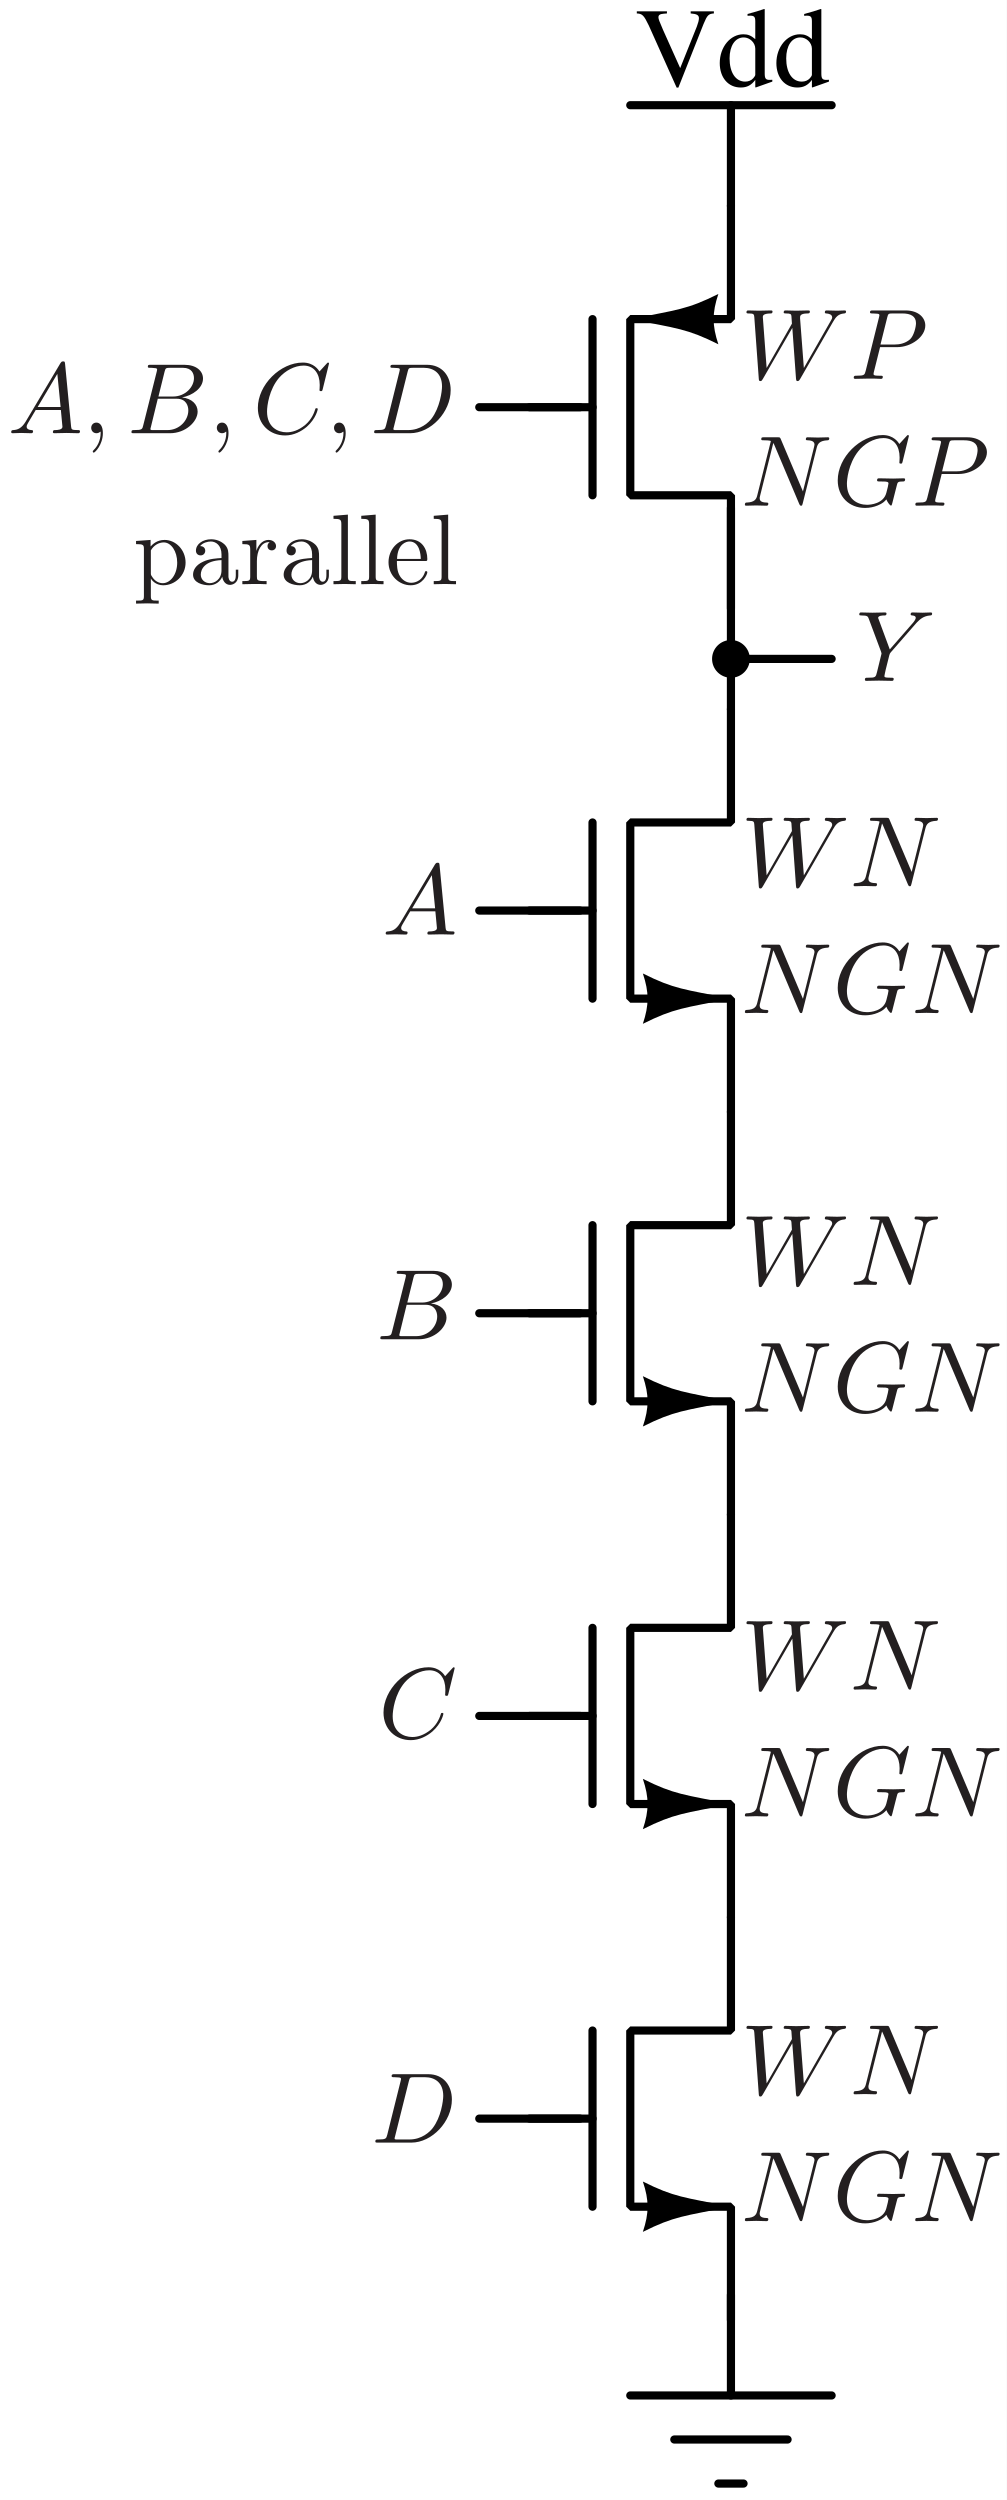
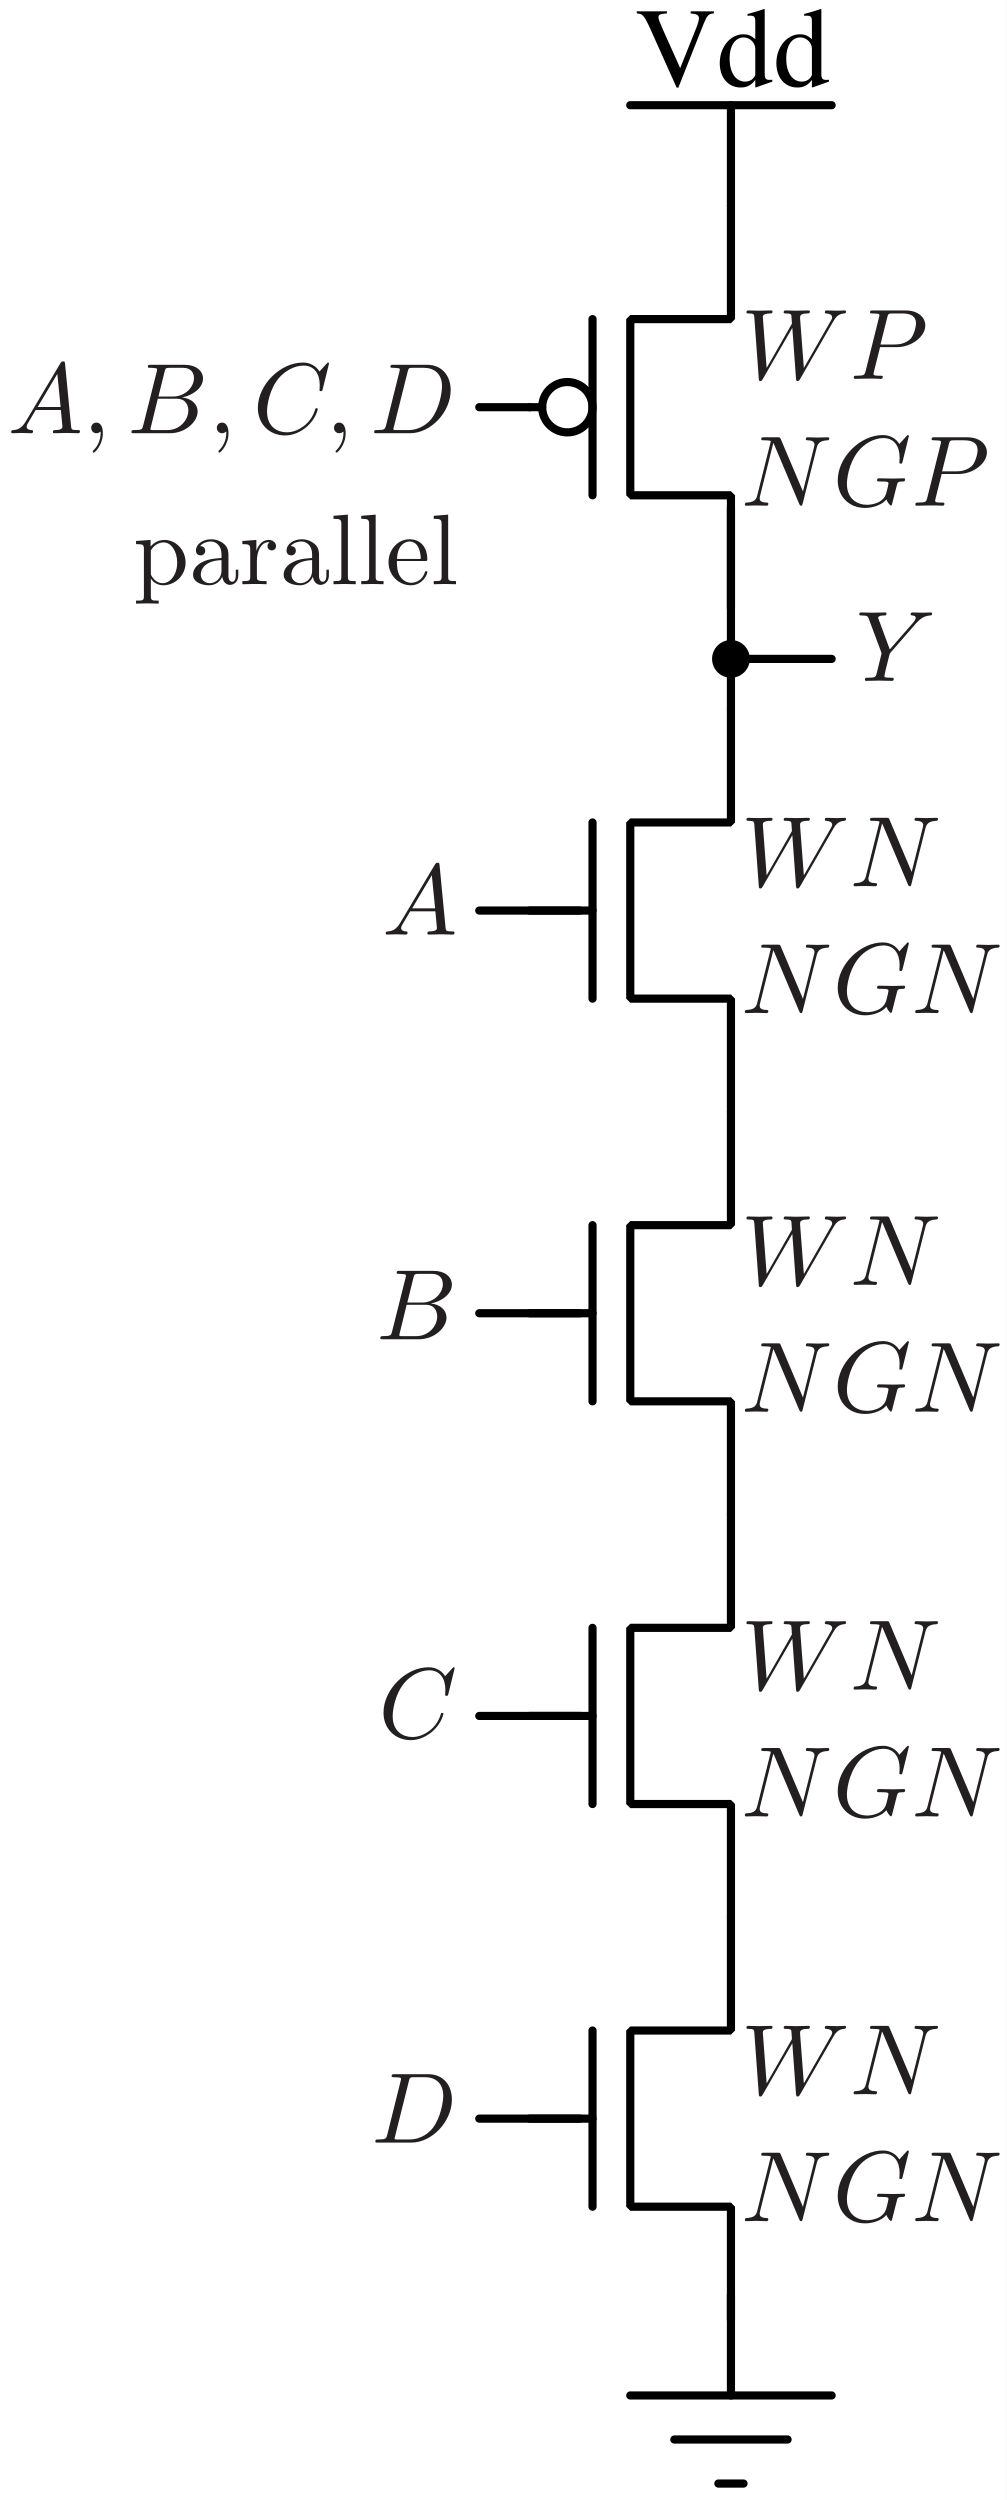
<svg xmlns="http://www.w3.org/2000/svg" xmlns:xlink="http://www.w3.org/1999/xlink" width="120pt" height="298pt" viewBox="0 0 120 298" version="1.1">
  <rect width="100%" height="100%" fill="white" />
  <defs>
    <g>
      <symbol overflow="visible" id="glyph0-0">
        <path style="stroke:none;" d="" />
      </symbol>
      <symbol overflow="visible" id="glyph0-1">
        <path style="stroke:none;" d="M 9.406 -8.938 L 6.641 -8.938 L 6.641 -8.688 C 7.391 -8.625 7.625 -8.484 7.625 -8.109 C 7.625 -7.891 7.531 -7.531 7.375 -7.125 L 5.391 -2.172 L 3.344 -6.734 C 2.906 -7.734 2.797 -8.031 2.797 -8.234 C 2.797 -8.5 2.984 -8.625 3.422 -8.656 C 3.484 -8.656 3.625 -8.672 3.812 -8.688 L 3.812 -8.938 L 0.219 -8.938 L 0.219 -8.688 C 0.875 -8.656 1.062 -8.469 1.641 -7.266 L 4.969 0.156 L 5.172 0.156 L 8.172 -7.422 C 8.609 -8.484 8.766 -8.641 9.406 -8.688 Z M 9.406 -8.938 " />
      </symbol>
      <symbol overflow="visible" id="glyph0-2">
        <path style="stroke:none;" d="M 6.625 -0.781 C 6.453 -0.766 6.375 -0.766 6.312 -0.766 C 5.844 -0.766 5.719 -0.922 5.719 -1.531 L 5.719 -9.188 L 5.656 -9.219 C 5.016 -9 4.562 -8.859 3.672 -8.625 L 3.672 -8.406 C 3.781 -8.422 3.844 -8.422 3.969 -8.422 C 4.469 -8.422 4.594 -8.281 4.594 -7.734 L 4.594 -5.625 C 4.078 -6.062 3.719 -6.203 3.172 -6.203 C 1.625 -6.203 0.359 -4.688 0.359 -2.766 C 0.359 -1.047 1.359 0.141 2.859 0.141 C 3.625 0.141 4.125 -0.141 4.594 -0.766 L 4.594 0.094 L 4.641 0.141 L 6.625 -0.562 Z M 4.594 -1.375 C 4.594 -1.281 4.5 -1.125 4.359 -0.969 C 4.125 -0.703 3.781 -0.562 3.391 -0.562 C 2.25 -0.562 1.531 -1.641 1.531 -3.328 C 1.531 -4.828 2.188 -5.828 3.219 -5.828 C 3.938 -5.828 4.594 -5.203 4.594 -4.484 Z M 4.594 -1.375 " />
      </symbol>
      <symbol overflow="visible" id="glyph1-0">
        <path style="stroke:none;" d="" />
      </symbol>
      <symbol overflow="visible" id="glyph1-1">
        <path style="stroke:none;" d="M 10.969 -6.781 C 11.266 -7.297 11.547 -7.734 12.297 -7.797 C 12.406 -7.812 12.531 -7.812 12.531 -8.031 C 12.531 -8.078 12.484 -8.156 12.391 -8.156 C 12.094 -8.156 11.766 -8.125 11.469 -8.125 C 11.062 -8.125 10.609 -8.156 10.219 -8.156 C 10.141 -8.156 10 -8.156 10 -7.938 C 10 -7.812 10.094 -7.797 10.172 -7.797 C 10.453 -7.781 10.875 -7.688 10.875 -7.328 C 10.875 -7.203 10.812 -7.094 10.719 -6.938 L 7.5 -1.297 L 7.047 -7.234 C 7.047 -7.469 7.016 -7.781 7.891 -7.797 C 8.094 -7.797 8.219 -7.797 8.219 -8.031 C 8.219 -8.156 8.078 -8.156 8.031 -8.156 C 7.547 -8.156 7.047 -8.125 6.578 -8.125 C 6.297 -8.125 5.594 -8.156 5.312 -8.156 C 5.25 -8.156 5.094 -8.156 5.094 -7.922 C 5.094 -7.797 5.219 -7.797 5.375 -7.797 C 5.906 -7.797 5.984 -7.719 6.016 -7.5 L 6.078 -6.578 L 3.062 -1.297 L 2.609 -7.359 C 2.609 -7.5 2.609 -7.781 3.516 -7.797 C 3.641 -7.797 3.766 -7.797 3.766 -8.031 C 3.766 -8.156 3.625 -8.156 3.594 -8.156 C 3.125 -8.156 2.625 -8.125 2.125 -8.125 C 1.703 -8.125 1.281 -8.156 0.875 -8.156 C 0.812 -8.156 0.656 -8.156 0.656 -7.938 C 0.656 -7.797 0.766 -7.797 0.953 -7.797 C 1.547 -7.797 1.562 -7.688 1.594 -7.344 L 2.125 -0.047 C 2.141 0.172 2.156 0.266 2.312 0.266 C 2.469 0.266 2.5 0.188 2.609 0.016 L 6.125 -6.078 L 6.562 -0.047 C 6.594 0.203 6.609 0.266 6.75 0.266 C 6.906 0.266 6.984 0.141 7.047 0.031 Z M 10.969 -6.781 " />
      </symbol>
      <symbol overflow="visible" id="glyph1-2">
        <path style="stroke:none;" d="M 9.031 -6.906 C 9.156 -7.391 9.375 -7.75 10.328 -7.797 C 10.391 -7.797 10.531 -7.812 10.531 -8.031 C 10.531 -8.047 10.531 -8.156 10.375 -8.156 C 9.984 -8.156 9.562 -8.125 9.172 -8.125 C 8.766 -8.125 8.344 -8.156 7.953 -8.156 C 7.875 -8.156 7.734 -8.156 7.734 -7.922 C 7.734 -7.797 7.859 -7.797 7.953 -7.797 C 8.625 -7.781 8.766 -7.531 8.766 -7.266 C 8.766 -7.234 8.734 -7.047 8.719 -7.016 L 7.391 -1.703 L 4.75 -7.938 C 4.656 -8.156 4.641 -8.156 4.359 -8.156 L 2.766 -8.156 C 2.516 -8.156 2.422 -8.156 2.422 -7.922 C 2.422 -7.797 2.516 -7.797 2.75 -7.797 C 2.812 -7.797 3.562 -7.797 3.562 -7.688 L 1.953 -1.266 C 1.844 -0.781 1.641 -0.406 0.672 -0.375 C 0.594 -0.375 0.469 -0.359 0.469 -0.125 C 0.469 -0.047 0.531 0 0.625 0 C 1 0 1.422 -0.031 1.812 -0.031 C 2.219 -0.031 2.656 0 3.047 0 C 3.109 0 3.266 0 3.266 -0.234 C 3.266 -0.359 3.156 -0.375 3.031 -0.375 C 2.328 -0.391 2.234 -0.656 2.234 -0.891 C 2.234 -0.984 2.25 -1.047 2.281 -1.172 L 3.859 -7.484 C 3.906 -7.406 3.906 -7.391 3.969 -7.266 L 6.938 -0.234 C 7.031 -0.031 7.062 0 7.172 0 C 7.297 0 7.297 -0.031 7.359 -0.25 Z M 9.031 -6.906 " />
      </symbol>
      <symbol overflow="visible" id="glyph1-3">
        <path style="stroke:none;" d="M 9.078 -8.312 C 9.078 -8.344 9.062 -8.422 8.953 -8.422 C 8.922 -8.422 8.906 -8.422 8.781 -8.281 L 7.938 -7.359 C 7.828 -7.531 7.281 -8.422 5.953 -8.422 C 3.281 -8.422 0.594 -5.781 0.594 -3.016 C 0.594 -1.109 1.922 0.266 3.859 0.266 C 4.391 0.266 4.922 0.156 5.359 -0.031 C 5.953 -0.266 6.188 -0.516 6.391 -0.75 C 6.5 -0.453 6.812 -0.016 6.938 -0.016 C 7 -0.016 7.016 -0.047 7.016 -0.062 C 7.047 -0.078 7.156 -0.531 7.219 -0.781 L 7.453 -1.703 C 7.5 -1.906 7.547 -2.109 7.609 -2.312 C 7.734 -2.859 7.75 -2.875 8.422 -2.891 C 8.484 -2.891 8.625 -2.906 8.625 -3.125 C 8.625 -3.219 8.562 -3.266 8.469 -3.266 C 8.188 -3.266 7.484 -3.234 7.203 -3.234 C 6.844 -3.234 5.906 -3.266 5.531 -3.266 C 5.422 -3.266 5.281 -3.266 5.281 -3.031 C 5.281 -2.891 5.375 -2.891 5.641 -2.891 C 5.656 -2.891 6 -2.891 6.281 -2.875 C 6.594 -2.828 6.641 -2.797 6.641 -2.641 C 6.641 -2.531 6.516 -2 6.391 -1.547 C 6.062 -0.234 4.5 -0.109 4.094 -0.109 C 2.938 -0.109 1.688 -0.781 1.688 -2.625 C 1.688 -2.984 1.812 -4.953 3.062 -6.516 C 3.703 -7.328 4.859 -8.062 6.047 -8.062 C 7.266 -8.062 7.969 -7.141 7.969 -5.75 C 7.969 -5.266 7.938 -5.266 7.938 -5.141 C 7.938 -5.016 8.062 -5.016 8.109 -5.016 C 8.266 -5.016 8.266 -5.047 8.328 -5.266 Z M 9.078 -8.312 " />
      </symbol>
      <symbol overflow="visible" id="glyph1-4">
        <path style="stroke:none;" d="M 3.625 -3.781 L 5.656 -3.781 C 7.344 -3.781 9.016 -5.016 9.016 -6.359 C 9.016 -7.281 8.219 -8.156 6.656 -8.156 L 2.781 -8.156 C 2.562 -8.156 2.422 -8.156 2.422 -7.938 C 2.422 -7.797 2.531 -7.797 2.766 -7.797 C 2.922 -7.797 3.141 -7.781 3.281 -7.766 C 3.484 -7.75 3.547 -7.703 3.547 -7.578 C 3.547 -7.531 3.531 -7.5 3.5 -7.344 L 1.906 -0.938 C 1.781 -0.469 1.75 -0.375 0.812 -0.375 C 0.609 -0.375 0.484 -0.375 0.484 -0.141 C 0.484 0 0.625 0 0.656 0 C 0.984 0 1.844 -0.031 2.172 -0.031 C 2.422 -0.031 2.688 -0.031 2.938 -0.031 C 3.203 -0.031 3.469 0 3.719 0 C 3.797 0 3.953 0 3.953 -0.234 C 3.953 -0.375 3.844 -0.375 3.625 -0.375 C 3.172 -0.375 2.844 -0.375 2.844 -0.578 C 2.844 -0.656 2.875 -0.719 2.875 -0.781 Z M 4.484 -7.344 C 4.594 -7.75 4.609 -7.797 5.125 -7.797 L 6.281 -7.797 C 7.266 -7.797 7.906 -7.469 7.906 -6.641 C 7.906 -6.188 7.656 -5.156 7.203 -4.719 C 6.594 -4.188 5.875 -4.094 5.359 -4.094 L 3.672 -4.094 Z M 4.484 -7.344 " />
      </symbol>
      <symbol overflow="visible" id="glyph1-5">
        <path style="stroke:none;" d="M 9.078 -8.312 C 9.078 -8.344 9.062 -8.422 8.953 -8.422 C 8.922 -8.422 8.906 -8.422 8.781 -8.281 L 7.938 -7.359 C 7.828 -7.531 7.281 -8.422 5.953 -8.422 C 3.281 -8.422 0.594 -5.781 0.594 -3.016 C 0.594 -1.047 2.016 0.266 3.844 0.266 C 4.875 0.266 5.781 -0.219 6.422 -0.766 C 7.531 -1.75 7.734 -2.828 7.734 -2.875 C 7.734 -2.984 7.609 -2.984 7.594 -2.984 C 7.516 -2.984 7.453 -2.969 7.438 -2.875 C 7.328 -2.516 7.047 -1.672 6.234 -0.984 C 5.406 -0.312 4.656 -0.109 4.031 -0.109 C 2.953 -0.109 1.688 -0.734 1.688 -2.594 C 1.688 -3.281 1.938 -5.219 3.125 -6.609 C 3.859 -7.453 4.984 -8.062 6.047 -8.062 C 7.266 -8.062 7.969 -7.141 7.969 -5.75 C 7.969 -5.266 7.938 -5.266 7.938 -5.141 C 7.938 -5.016 8.062 -5.016 8.109 -5.016 C 8.266 -5.016 8.266 -5.047 8.328 -5.266 Z M 9.078 -8.312 " />
      </symbol>
      <symbol overflow="visible" id="glyph1-6">
        <path style="stroke:none;" d="M 7.141 -6.797 L 7.297 -6.969 C 7.656 -7.328 8.062 -7.734 8.875 -7.797 C 9 -7.812 9.109 -7.812 9.109 -8.016 C 9.109 -8.109 9.047 -8.156 8.953 -8.156 C 8.641 -8.156 8.297 -8.125 7.969 -8.125 C 7.578 -8.125 7.156 -8.156 6.781 -8.156 C 6.703 -8.156 6.547 -8.156 6.547 -7.938 C 6.547 -7.812 6.672 -7.797 6.734 -7.797 C 6.812 -7.797 7.156 -7.766 7.156 -7.516 C 7.156 -7.312 6.891 -7 6.844 -6.938 L 4.062 -3.75 L 2.75 -7.297 C 2.672 -7.469 2.672 -7.5 2.672 -7.5 C 2.672 -7.797 3.266 -7.797 3.375 -7.797 C 3.547 -7.797 3.672 -7.797 3.672 -8.031 C 3.672 -8.156 3.531 -8.156 3.484 -8.156 C 3.156 -8.156 2.312 -8.125 1.984 -8.125 C 1.688 -8.125 0.938 -8.156 0.641 -8.156 C 0.578 -8.156 0.422 -8.156 0.422 -7.922 C 0.422 -7.797 0.531 -7.797 0.688 -7.797 C 1.406 -7.797 1.453 -7.688 1.562 -7.391 L 3.031 -3.453 C 3.047 -3.422 3.078 -3.281 3.078 -3.25 C 3.078 -3.219 2.609 -1.297 2.547 -1.078 C 2.391 -0.422 2.375 -0.375 1.422 -0.375 C 1.188 -0.375 1.094 -0.375 1.094 -0.125 C 1.094 0 1.25 0 1.266 0 C 1.609 0 2.438 -0.031 2.766 -0.031 C 3.109 -0.031 3.969 0 4.297 0 C 4.391 0 4.531 0 4.531 -0.234 C 4.531 -0.375 4.422 -0.375 4.203 -0.375 C 4.172 -0.375 3.938 -0.375 3.734 -0.391 C 3.484 -0.422 3.422 -0.438 3.422 -0.578 C 3.422 -0.672 3.531 -1.094 3.578 -1.344 L 4 -3.031 C 4.062 -3.25 4.078 -3.281 4.172 -3.391 Z M 7.141 -6.797 " />
      </symbol>
      <symbol overflow="visible" id="glyph1-7">
        <path style="stroke:none;" d="M 1.906 -0.938 C 1.781 -0.469 1.75 -0.375 0.812 -0.375 C 0.609 -0.375 0.484 -0.375 0.484 -0.141 C 0.484 0 0.578 0 0.812 0 L 4.766 0 C 7.25 0 9.609 -2.516 9.609 -5.141 C 9.609 -6.828 8.594 -8.156 6.797 -8.156 L 2.781 -8.156 C 2.562 -8.156 2.422 -8.156 2.422 -7.938 C 2.422 -7.797 2.531 -7.797 2.766 -7.797 C 2.922 -7.797 3.141 -7.781 3.281 -7.766 C 3.484 -7.75 3.547 -7.703 3.547 -7.578 C 3.547 -7.531 3.531 -7.5 3.5 -7.344 Z M 4.484 -7.344 C 4.594 -7.75 4.609 -7.797 5.125 -7.797 L 6.406 -7.797 C 7.578 -7.797 8.578 -7.156 8.578 -5.578 C 8.578 -5 8.328 -3.031 7.312 -1.719 C 6.969 -1.281 6.031 -0.375 4.547 -0.375 L 3.203 -0.375 C 3.031 -0.375 3.016 -0.375 2.938 -0.375 C 2.828 -0.391 2.781 -0.406 2.781 -0.5 C 2.781 -0.531 2.781 -0.562 2.844 -0.781 Z M 4.484 -7.344 " />
      </symbol>
      <symbol overflow="visible" id="glyph1-8">
        <path style="stroke:none;" d="M 2.141 -1.375 C 1.656 -0.578 1.188 -0.406 0.672 -0.375 C 0.531 -0.359 0.422 -0.359 0.422 -0.125 C 0.422 -0.062 0.484 0 0.578 0 C 0.891 0 1.266 -0.031 1.609 -0.031 C 2 -0.031 2.422 0 2.797 0 C 2.875 0 3.031 0 3.031 -0.234 C 3.031 -0.359 2.922 -0.375 2.828 -0.375 C 2.562 -0.391 2.266 -0.484 2.266 -0.781 C 2.266 -0.938 2.344 -1.062 2.438 -1.234 L 3.344 -2.766 L 6.344 -2.766 C 6.375 -2.516 6.531 -0.891 6.531 -0.766 C 6.531 -0.406 5.922 -0.375 5.672 -0.375 C 5.516 -0.375 5.391 -0.375 5.391 -0.125 C 5.391 0 5.531 0 5.562 0 C 6.047 0 6.562 -0.031 7.047 -0.031 C 7.344 -0.031 8.109 0 8.406 0 C 8.469 0 8.625 0 8.625 -0.234 C 8.625 -0.375 8.5 -0.375 8.344 -0.375 C 7.609 -0.375 7.609 -0.453 7.562 -0.797 L 6.844 -8.266 C 6.812 -8.516 6.812 -8.562 6.609 -8.562 C 6.422 -8.562 6.375 -8.469 6.297 -8.359 Z M 3.578 -3.125 L 5.922 -7.078 L 6.312 -3.125 Z M 3.578 -3.125 " />
      </symbol>
      <symbol overflow="visible" id="glyph1-9">
        <path style="stroke:none;" d="M 2.422 -0.016 C 2.422 -0.797 2.125 -1.266 1.656 -1.266 C 1.266 -1.266 1.031 -0.969 1.031 -0.641 C 1.031 -0.312 1.266 0 1.656 0 C 1.812 0 1.953 -0.047 2.078 -0.156 C 2.109 -0.172 2.125 -0.188 2.141 -0.188 C 2.156 -0.188 2.156 -0.172 2.156 -0.016 C 2.156 0.875 1.75 1.594 1.344 1.984 C 1.219 2.109 1.219 2.141 1.219 2.172 C 1.219 2.266 1.281 2.312 1.344 2.312 C 1.469 2.312 2.422 1.391 2.422 -0.016 Z M 2.422 -0.016 " />
      </symbol>
      <symbol overflow="visible" id="glyph1-10">
        <path style="stroke:none;" d="M 1.906 -0.938 C 1.797 -0.469 1.766 -0.375 0.828 -0.375 C 0.625 -0.375 0.5 -0.375 0.5 -0.125 C 0.5 0 0.609 0 0.828 0 L 5.094 0 C 6.984 0 8.391 -1.406 8.391 -2.578 C 8.391 -3.438 7.703 -4.141 6.531 -4.266 C 7.781 -4.5 9.031 -5.375 9.031 -6.516 C 9.031 -7.406 8.25 -8.156 6.812 -8.156 L 2.797 -8.156 C 2.562 -8.156 2.453 -8.156 2.453 -7.922 C 2.453 -7.797 2.562 -7.797 2.781 -7.797 C 2.812 -7.797 3.031 -7.797 3.234 -7.766 C 3.453 -7.75 3.562 -7.734 3.562 -7.578 C 3.562 -7.531 3.547 -7.5 3.516 -7.344 Z M 3.719 -4.375 L 4.453 -7.344 C 4.562 -7.75 4.594 -7.797 5.109 -7.797 L 6.641 -7.797 C 7.703 -7.797 7.953 -7.094 7.953 -6.562 C 7.953 -5.516 6.922 -4.375 5.469 -4.375 Z M 3.172 -0.375 C 3.016 -0.375 2.984 -0.375 2.922 -0.375 C 2.797 -0.391 2.766 -0.406 2.766 -0.5 C 2.766 -0.531 2.766 -0.562 2.828 -0.781 L 3.641 -4.109 L 5.906 -4.109 C 7.047 -4.109 7.281 -3.234 7.281 -2.719 C 7.281 -1.531 6.219 -0.375 4.812 -0.375 Z M 3.172 -0.375 " />
      </symbol>
      <symbol overflow="visible" id="glyph2-0">
        <path style="stroke:none;" d="" />
      </symbol>
      <symbol overflow="visible" id="glyph2-1">
        <path style="stroke:none;" d="M 2.062 -4.5 L 2.062 -5.281 L 0.328 -5.156 L 0.328 -4.781 C 1.188 -4.781 1.266 -4.703 1.266 -4.188 L 1.266 1.406 C 1.266 1.953 1.141 1.953 0.328 1.953 L 0.328 2.312 C 0.734 2.312 1.359 2.281 1.672 2.281 C 2 2.281 2.609 2.312 3.031 2.312 L 3.031 1.953 C 2.219 1.953 2.094 1.953 2.094 1.406 L 2.094 -0.703 C 2.156 -0.516 2.656 0.125 3.562 0.125 C 4.984 0.125 6.234 -1.047 6.234 -2.578 C 6.234 -4.094 5.062 -5.281 3.734 -5.281 C 2.797 -5.281 2.297 -4.75 2.062 -4.5 Z M 2.094 -1.359 L 2.094 -4.031 C 2.438 -4.641 3.031 -4.984 3.641 -4.984 C 4.5 -4.984 5.234 -3.938 5.234 -2.578 C 5.234 -1.141 4.406 -0.125 3.516 -0.125 C 3.031 -0.125 2.578 -0.375 2.266 -0.859 C 2.094 -1.109 2.094 -1.125 2.094 -1.359 Z M 2.094 -1.359 " />
      </symbol>
      <symbol overflow="visible" id="glyph2-2">
        <path style="stroke:none;" d="M 3.984 -0.906 C 4.031 -0.438 4.344 0.078 4.906 0.078 C 5.156 0.078 5.891 -0.094 5.891 -1.062 L 5.891 -1.734 L 5.594 -1.734 L 5.594 -1.062 C 5.594 -0.375 5.297 -0.297 5.156 -0.297 C 4.766 -0.297 4.719 -0.844 4.719 -0.891 L 4.719 -3.281 C 4.719 -3.797 4.719 -4.25 4.297 -4.703 C 3.828 -5.156 3.234 -5.359 2.656 -5.359 C 1.672 -5.359 0.844 -4.797 0.844 -4 C 0.844 -3.641 1.094 -3.438 1.406 -3.438 C 1.734 -3.438 1.953 -3.688 1.953 -4 C 1.953 -4.141 1.891 -4.531 1.344 -4.547 C 1.656 -4.953 2.25 -5.094 2.625 -5.094 C 3.219 -5.094 3.891 -4.625 3.891 -3.562 L 3.891 -3.125 C 3.281 -3.078 2.453 -3.047 1.703 -2.688 C 0.797 -2.281 0.5 -1.656 0.5 -1.141 C 0.5 -0.172 1.656 0.125 2.422 0.125 C 3.203 0.125 3.75 -0.344 3.984 -0.906 Z M 3.891 -2.875 L 3.891 -1.672 C 3.891 -0.531 3.031 -0.125 2.5 -0.125 C 1.906 -0.125 1.422 -0.547 1.422 -1.141 C 1.422 -1.812 1.922 -2.797 3.891 -2.875 Z M 3.891 -2.875 " />
      </symbol>
      <symbol overflow="visible" id="glyph2-3">
        <path style="stroke:none;" d="M 2 -3.969 L 2 -5.281 L 0.328 -5.156 L 0.328 -4.781 C 1.172 -4.781 1.266 -4.703 1.266 -4.109 L 1.266 -0.906 C 1.266 -0.375 1.141 -0.375 0.328 -0.375 L 0.328 0 C 0.797 -0.016 1.359 -0.031 1.703 -0.031 C 2.172 -0.031 2.734 -0.031 3.219 0 L 3.219 -0.375 L 2.969 -0.375 C 2.078 -0.375 2.062 -0.5 2.062 -0.938 L 2.062 -2.766 C 2.062 -3.953 2.562 -5.016 3.469 -5.016 C 3.547 -5.016 3.578 -5.016 3.594 -5.016 C 3.562 -5 3.328 -4.859 3.328 -4.547 C 3.328 -4.203 3.578 -4.031 3.844 -4.031 C 4.047 -4.031 4.344 -4.172 4.344 -4.547 C 4.344 -4.938 3.984 -5.281 3.469 -5.281 C 2.594 -5.281 2.156 -4.484 2 -3.969 Z M 2 -3.969 " />
      </symbol>
      <symbol overflow="visible" id="glyph2-4">
        <path style="stroke:none;" d="M 2.109 -8.297 L 0.391 -8.156 L 0.391 -7.797 C 1.234 -7.797 1.328 -7.703 1.328 -7.125 L 1.328 -0.906 C 1.328 -0.375 1.188 -0.375 0.391 -0.375 L 0.391 0 C 0.781 -0.016 1.422 -0.031 1.719 -0.031 C 2.016 -0.031 2.609 -0.016 3.047 0 L 3.047 -0.375 C 2.25 -0.375 2.109 -0.375 2.109 -0.906 Z M 2.109 -8.297 " />
      </symbol>
      <symbol overflow="visible" id="glyph2-5">
        <path style="stroke:none;" d="M 1.344 -3.016 C 1.406 -4.797 2.422 -5.094 2.828 -5.094 C 4.047 -5.094 4.172 -3.484 4.172 -3.016 Z M 1.328 -2.766 L 4.656 -2.766 C 4.922 -2.766 4.953 -2.766 4.953 -3.016 C 4.953 -4.203 4.312 -5.359 2.828 -5.359 C 1.438 -5.359 0.328 -4.125 0.328 -2.625 C 0.328 -1.031 1.594 0.125 2.969 0.125 C 4.422 0.125 4.953 -1.188 4.953 -1.422 C 4.953 -1.547 4.859 -1.562 4.812 -1.562 C 4.703 -1.562 4.672 -1.5 4.656 -1.406 C 4.234 -0.172 3.156 -0.172 3.031 -0.172 C 2.438 -0.172 1.953 -0.531 1.688 -0.969 C 1.328 -1.547 1.328 -2.328 1.328 -2.766 Z M 1.328 -2.766 " />
      </symbol>
    </g>
  </defs>
  <g id="surface1">
    <path style="fill:none;stroke-width:9.75;stroke-linecap:round;stroke-linejoin:bevel;stroke:rgb(0%,0%,0%);stroke-opacity:1;stroke-miterlimit:6;" d="M 871.289 1174.609 L 871.289 1039.609 L 751.289 1039.609 L 751.289 829.609 L 871.289 829.609 L 871.289 694.609 " transform="matrix(0.1,0,0,-0.1,0,298)" />
    <path style="fill:none;stroke-width:9.75;stroke-linecap:round;stroke-linejoin:bevel;stroke:rgb(0%,0%,0%);stroke-opacity:1;stroke-miterlimit:6;" d="M 706.289 1039.609 L 706.289 829.609 " transform="matrix(0.1,0,0,-0.1,0,298)" />
    <path style="fill:none;stroke-width:9.75;stroke-linecap:round;stroke-linejoin:bevel;stroke:rgb(0%,0%,0%);stroke-opacity:1;stroke-miterlimit:6;" d="M 631.289 934.609 L 706.289 934.609 " transform="matrix(0.1,0,0,-0.1,0,298)" />
-     <path style=" stroke:none;fill-rule:evenodd;fill:rgb(0%,0%,0%);fill-opacity:1;" d="M 76.629 218.039 C 80.379 216.164 81.504 216.164 87.129 215.039 C 81.504 213.914 80.379 213.914 76.629 212.039 C 77.379 214.289 77.379 215.789 76.629 218.039 " />
+     <path style="fill:none;stroke-width:9.75;stroke-linecap:round;stroke-linejoin:bevel;stroke:rgb(0%,0%,0%);stroke-opacity:1;stroke-miterlimit:6;" d="M 706.289 2599.609 L 706.289 2389.609 " transform="matrix(0.1,0,0,-0.1,0,298)" />
+     <path style="fill:none;stroke-width:9.75;stroke-linecap:round;stroke-linejoin:bevel;stroke:rgb(0%,0%,0%);stroke-opacity:1;stroke-miterlimit:6;" d="M 631.289 2494.609 L 646.289 2494.609 " transform="matrix(0.1,0,0,-0.1,0,298)" />
    <path style="fill:none;stroke-width:9.75;stroke-linecap:round;stroke-linejoin:bevel;stroke:rgb(0%,0%,0%);stroke-opacity:1;stroke-miterlimit:6;" d="M 871.289 2734.609 L 871.289 2599.609 L 751.289 2599.609 L 751.289 2389.609 L 871.289 2389.609 L 871.289 2254.609 " transform="matrix(0.1,0,0,-0.1,0,298)" />
-     <path style="fill:none;stroke-width:9.75;stroke-linecap:round;stroke-linejoin:bevel;stroke:rgb(0%,0%,0%);stroke-opacity:1;stroke-miterlimit:6;" d="M 706.289 2599.609 L 706.289 2389.609 " transform="matrix(0.1,0,0,-0.1,0,298)" />
-     <path style="fill:none;stroke-width:9.75;stroke-linecap:round;stroke-linejoin:bevel;stroke:rgb(0%,0%,0%);stroke-opacity:1;stroke-miterlimit:6;" d="M 631.289 2494.609 L 706.289 2494.609 " transform="matrix(0.1,0,0,-0.1,0,298)" />
-     <path style=" stroke:none;fill-rule:evenodd;fill:rgb(0%,0%,0%);fill-opacity:1;" d="M 85.629 35.039 C 81.879 36.914 80.754 36.914 75.129 38.039 C 80.754 39.164 81.879 39.164 85.629 41.039 C 84.879 38.789 84.879 37.289 85.629 35.039 " />
+     <path style="fill:none;stroke-width:9.75;stroke-linecap:round;stroke-linejoin:bevel;stroke:rgb(0%,0%,0%);stroke-opacity:1;stroke-miterlimit:6;" d="M 706.289 2494.609 C 706.289 2511.172 692.852 2524.609 676.289 2524.609 C 659.727 2524.609 646.289 2511.172 646.289 2494.609 C 646.289 2478.047 659.727 2464.609 676.289 2464.609 C 692.852 2464.609 706.289 2478.047 706.289 2494.609 " transform="matrix(0.1,0,0,-0.1,0,298)" />
    <path style="fill:none;stroke-width:9.75;stroke-linecap:round;stroke-linejoin:bevel;stroke:rgb(0%,0%,0%);stroke-opacity:1;stroke-miterlimit:6;" d="M 871.289 2374.609 L 871.289 2134.609 " transform="matrix(0.1,0,0,-0.1,0,298)" />
    <path style="fill:none;stroke-width:9.75;stroke-linecap:round;stroke-linejoin:bevel;stroke:rgb(0%,0%,0%);stroke-opacity:1;stroke-miterlimit:6;" d="M 871.289 124.609 L 871.289 244.609 " transform="matrix(0.1,0,0,-0.1,0,298)" />
    <path style="fill:none;stroke-width:9.75;stroke-linecap:round;stroke-linejoin:bevel;stroke:rgb(0%,0%,0%);stroke-opacity:1;stroke-miterlimit:6;" d="M 991.289 124.609 L 751.289 124.609 " transform="matrix(0.1,0,0,-0.1,0,298)" />
    <path style="fill:none;stroke-width:9.75;stroke-linecap:round;stroke-linejoin:bevel;stroke:rgb(0%,0%,0%);stroke-opacity:1;stroke-miterlimit:6;" d="M 938.789 72.109 L 803.789 72.109 " transform="matrix(0.1,0,0,-0.1,0,298)" />
    <path style="fill:none;stroke-width:9.75;stroke-linecap:round;stroke-linejoin:bevel;stroke:rgb(0%,0%,0%);stroke-opacity:1;stroke-miterlimit:6;" d="M 886.289 19.609 L 856.289 19.609 " transform="matrix(0.1,0,0,-0.1,0,298)" />
    <path style="fill:none;stroke-width:9.75;stroke-linecap:round;stroke-linejoin:bevel;stroke:rgb(0%,0%,0%);stroke-opacity:1;stroke-miterlimit:6;" d="M 871.289 2854.609 L 871.289 2734.609 " transform="matrix(0.1,0,0,-0.1,0,298)" />
    <path style="fill:none;stroke-width:9.75;stroke-linecap:round;stroke-linejoin:bevel;stroke:rgb(0%,0%,0%);stroke-opacity:1;stroke-miterlimit:6;" d="M 991.289 2854.609 L 751.289 2854.609 " transform="matrix(0.1,0,0,-0.1,0,298)" />
    <g style="fill:rgb(0%,0%,0%);fill-opacity:1;">
      <use xlink:href="#glyph0-1" x="75.688" y="10.29" />
      <use xlink:href="#glyph0-2" x="85.435" y="10.29" />
      <use xlink:href="#glyph0-2" x="92.185" y="10.29" />
    </g>
    <path style=" stroke:none;fill-rule:evenodd;fill:rgb(0%,0%,0%);fill-opacity:1;" d="M 89.379 78.539 C 89.379 77.297 88.371 76.289 87.129 76.289 C 85.887 76.289 84.879 77.297 84.879 78.539 C 84.879 79.781 85.887 80.789 87.129 80.789 C 88.371 80.789 89.379 79.781 89.379 78.539 " />
    <path style="fill:none;stroke-width:9.75;stroke-linecap:round;stroke-linejoin:bevel;stroke:rgb(0%,0%,0%);stroke-opacity:1;stroke-miterlimit:6;" d="M 991.289 2194.609 L 871.289 2194.609 " transform="matrix(0.1,0,0,-0.1,0,298)" />
    <path style="fill:none;stroke-width:9.75;stroke-linecap:round;stroke-linejoin:bevel;stroke:rgb(0%,0%,0%);stroke-opacity:1;stroke-miterlimit:6;" d="M 571.289 934.609 L 691.289 934.609 " transform="matrix(0.1,0,0,-0.1,0,298)" />
    <path style="fill:none;stroke-width:9.75;stroke-linecap:round;stroke-linejoin:bevel;stroke:rgb(0%,0%,0%);stroke-opacity:1;stroke-miterlimit:6;" d="M 871.289 694.609 L 871.289 559.609 L 751.289 559.609 L 751.289 349.609 L 871.289 349.609 L 871.289 214.609 " transform="matrix(0.1,0,0,-0.1,0,298)" />
    <path style="fill:none;stroke-width:9.75;stroke-linecap:round;stroke-linejoin:bevel;stroke:rgb(0%,0%,0%);stroke-opacity:1;stroke-miterlimit:6;" d="M 706.289 559.609 L 706.289 349.609 " transform="matrix(0.1,0,0,-0.1,0,298)" />
    <path style="fill:none;stroke-width:9.75;stroke-linecap:round;stroke-linejoin:bevel;stroke:rgb(0%,0%,0%);stroke-opacity:1;stroke-miterlimit:6;" d="M 631.289 454.609 L 706.289 454.609 " transform="matrix(0.1,0,0,-0.1,0,298)" />
-     <path style=" stroke:none;fill-rule:evenodd;fill:rgb(0%,0%,0%);fill-opacity:1;" d="M 76.629 266.039 C 80.379 264.164 81.504 264.164 87.129 263.039 C 81.504 261.914 80.379 261.914 76.629 260.039 C 77.379 262.289 77.379 263.789 76.629 266.039 " />
    <path style="fill:none;stroke-width:9.75;stroke-linecap:round;stroke-linejoin:bevel;stroke:rgb(0%,0%,0%);stroke-opacity:1;stroke-miterlimit:6;" d="M 571.289 454.609 L 691.289 454.609 " transform="matrix(0.1,0,0,-0.1,0,298)" />
-     <path style="fill:none;stroke-width:9.75;stroke-linecap:round;stroke-linejoin:bevel;stroke:rgb(0%,0%,0%);stroke-opacity:1;stroke-miterlimit:6;" d="M 571.289 2494.609 L 691.289 2494.609 " transform="matrix(0.1,0,0,-0.1,0,298)" />
+     <path style="fill:none;stroke-width:9.75;stroke-linecap:round;stroke-linejoin:bevel;stroke:rgb(0%,0%,0%);stroke-opacity:1;stroke-miterlimit:6;" d="M 571.289 2494.609 L 631.289 2494.609 " transform="matrix(0.1,0,0,-0.1,0,298)" />
    <path style="fill:none;stroke-width:9.75;stroke-linecap:round;stroke-linejoin:bevel;stroke:rgb(0%,0%,0%);stroke-opacity:1;stroke-miterlimit:6;" d="M 571.289 1414.609 L 691.289 1414.609 " transform="matrix(0.1,0,0,-0.1,0,298)" />
    <path style="fill:none;stroke-width:9.75;stroke-linecap:round;stroke-linejoin:bevel;stroke:rgb(0%,0%,0%);stroke-opacity:1;stroke-miterlimit:6;" d="M 871.289 1654.609 L 871.289 1519.609 L 751.289 1519.609 L 751.289 1309.609 L 871.289 1309.609 L 871.289 1174.609 " transform="matrix(0.1,0,0,-0.1,0,298)" />
    <path style="fill:none;stroke-width:9.75;stroke-linecap:round;stroke-linejoin:bevel;stroke:rgb(0%,0%,0%);stroke-opacity:1;stroke-miterlimit:6;" d="M 706.289 1519.609 L 706.289 1309.609 " transform="matrix(0.1,0,0,-0.1,0,298)" />
    <path style="fill:none;stroke-width:9.75;stroke-linecap:round;stroke-linejoin:bevel;stroke:rgb(0%,0%,0%);stroke-opacity:1;stroke-miterlimit:6;" d="M 631.289 1414.609 L 706.289 1414.609 " transform="matrix(0.1,0,0,-0.1,0,298)" />
-     <path style=" stroke:none;fill-rule:evenodd;fill:rgb(0%,0%,0%);fill-opacity:1;" d="M 76.629 170.039 C 80.379 168.164 81.504 168.164 87.129 167.039 C 81.504 165.914 80.379 165.914 76.629 164.039 C 77.379 166.289 77.379 167.789 76.629 170.039 " />
    <path style="fill:none;stroke-width:9.75;stroke-linecap:round;stroke-linejoin:bevel;stroke:rgb(0%,0%,0%);stroke-opacity:1;stroke-miterlimit:6;" d="M 571.289 1894.609 L 691.289 1894.609 " transform="matrix(0.1,0,0,-0.1,0,298)" />
    <path style="fill:none;stroke-width:9.75;stroke-linecap:round;stroke-linejoin:bevel;stroke:rgb(0%,0%,0%);stroke-opacity:1;stroke-miterlimit:6;" d="M 871.289 2134.609 L 871.289 1999.609 L 751.289 1999.609 L 751.289 1789.609 L 871.289 1789.609 L 871.289 1654.609 " transform="matrix(0.1,0,0,-0.1,0,298)" />
    <path style="fill:none;stroke-width:9.75;stroke-linecap:round;stroke-linejoin:bevel;stroke:rgb(0%,0%,0%);stroke-opacity:1;stroke-miterlimit:6;" d="M 706.289 1999.609 L 706.289 1789.609 " transform="matrix(0.1,0,0,-0.1,0,298)" />
    <path style="fill:none;stroke-width:9.75;stroke-linecap:round;stroke-linejoin:bevel;stroke:rgb(0%,0%,0%);stroke-opacity:1;stroke-miterlimit:6;" d="M 631.289 1894.609 L 706.289 1894.609 " transform="matrix(0.1,0,0,-0.1,0,298)" />
-     <path style=" stroke:none;fill-rule:evenodd;fill:rgb(0%,0%,0%);fill-opacity:1;" d="M 76.629 122.039 C 80.379 120.164 81.504 120.164 87.129 119.039 C 81.504 117.914 80.379 117.914 76.629 116.039 C 77.379 118.289 77.379 119.789 76.629 122.039 " />
    <g style="fill:rgb(13.73%,12.16%,12.549%);fill-opacity:1;">
      <use xlink:href="#glyph1-1" x="88.32" y="201.4" />
    </g>
    <g style="fill:rgb(13.73%,12.16%,12.549%);fill-opacity:1;">
      <use xlink:href="#glyph1-2" x="101.28" y="201.4" />
    </g>
    <g style="fill:rgb(13.73%,12.16%,12.549%);fill-opacity:1;">
      <use xlink:href="#glyph1-2" x="88.32" y="216.52" />
    </g>
    <g style="fill:rgb(13.73%,12.16%,12.549%);fill-opacity:1;">
      <use xlink:href="#glyph1-3" x="99.264" y="216.52" />
    </g>
    <g style="fill:rgb(13.73%,12.16%,12.549%);fill-opacity:1;">
      <use xlink:href="#glyph1-2" x="108.624" y="216.52" />
    </g>
    <g style="fill:rgb(13.73%,12.16%,12.549%);fill-opacity:1;">
      <use xlink:href="#glyph1-1" x="88.32" y="45.16" />
    </g>
    <g style="fill:rgb(13.73%,12.16%,12.549%);fill-opacity:1;">
      <use xlink:href="#glyph1-4" x="101.28" y="45.16" />
    </g>
    <g style="fill:rgb(13.73%,12.16%,12.549%);fill-opacity:1;">
      <use xlink:href="#glyph1-2" x="88.32" y="60.28" />
    </g>
    <g style="fill:rgb(13.73%,12.16%,12.549%);fill-opacity:1;">
      <use xlink:href="#glyph1-3" x="99.264" y="60.28" />
    </g>
    <g style="fill:rgb(13.73%,12.16%,12.549%);fill-opacity:1;">
      <use xlink:href="#glyph1-4" x="108.624" y="60.28" />
    </g>
    <g style="fill:rgb(13.73%,12.16%,12.549%);fill-opacity:1;">
      <use xlink:href="#glyph1-5" x="45.12" y="207.16" />
    </g>
    <g style="fill:rgb(13.73%,12.16%,12.549%);fill-opacity:1;">
      <use xlink:href="#glyph1-6" x="102" y="81.16" />
    </g>
    <g style="fill:rgb(13.73%,12.16%,12.549%);fill-opacity:1;">
      <use xlink:href="#glyph1-1" x="88.32" y="249.64" />
    </g>
    <g style="fill:rgb(13.73%,12.16%,12.549%);fill-opacity:1;">
      <use xlink:href="#glyph1-2" x="101.28" y="249.64" />
    </g>
    <g style="fill:rgb(13.73%,12.16%,12.549%);fill-opacity:1;">
      <use xlink:href="#glyph1-2" x="88.32" y="264.76" />
    </g>
    <g style="fill:rgb(13.73%,12.16%,12.549%);fill-opacity:1;">
      <use xlink:href="#glyph1-3" x="99.264" y="264.76" />
    </g>
    <g style="fill:rgb(13.73%,12.16%,12.549%);fill-opacity:1;">
      <use xlink:href="#glyph1-2" x="108.624" y="264.76" />
    </g>
    <g style="fill:rgb(13.73%,12.16%,12.549%);fill-opacity:1;">
      <use xlink:href="#glyph1-7" x="44.256" y="255.4" />
    </g>
    <g style="fill:rgb(13.73%,12.16%,12.549%);fill-opacity:1;">
      <use xlink:href="#glyph1-8" x="0.912" y="51.64" />
    </g>
    <g style="fill:rgb(13.73%,12.16%,12.549%);fill-opacity:1;">
      <use xlink:href="#glyph1-9" x="9.84" y="51.64" />
    </g>
    <g style="fill:rgb(13.73%,12.16%,12.549%);fill-opacity:1;">
      <use xlink:href="#glyph1-10" x="15.167" y="51.64" />
    </g>
    <g style="fill:rgb(13.73%,12.16%,12.549%);fill-opacity:1;">
      <use xlink:href="#glyph1-9" x="24.816" y="51.64" />
    </g>
    <g style="fill:rgb(13.73%,12.16%,12.549%);fill-opacity:1;">
      <use xlink:href="#glyph1-5" x="30.143" y="51.64" />
    </g>
    <g style="fill:rgb(13.73%,12.16%,12.549%);fill-opacity:1;">
      <use xlink:href="#glyph1-9" x="38.783" y="51.64" />
    </g>
    <g style="fill:rgb(13.73%,12.16%,12.549%);fill-opacity:1;">
      <use xlink:href="#glyph1-7" x="44.111" y="51.64" />
    </g>
    <g style="fill:rgb(13.73%,12.16%,12.549%);fill-opacity:1;">
      <use xlink:href="#glyph1-10" x="44.832" y="159.64" />
    </g>
    <g style="fill:rgb(13.73%,12.16%,12.549%);fill-opacity:1;">
      <use xlink:href="#glyph1-1" x="88.32" y="153.16" />
    </g>
    <g style="fill:rgb(13.73%,12.16%,12.549%);fill-opacity:1;">
      <use xlink:href="#glyph1-2" x="101.28" y="153.16" />
    </g>
    <g style="fill:rgb(13.73%,12.16%,12.549%);fill-opacity:1;">
      <use xlink:href="#glyph1-2" x="88.32" y="168.28" />
    </g>
    <g style="fill:rgb(13.73%,12.16%,12.549%);fill-opacity:1;">
      <use xlink:href="#glyph1-3" x="99.264" y="168.28" />
    </g>
    <g style="fill:rgb(13.73%,12.16%,12.549%);fill-opacity:1;">
      <use xlink:href="#glyph1-2" x="108.624" y="168.28" />
    </g>
    <g style="fill:rgb(13.73%,12.16%,12.549%);fill-opacity:1;">
      <use xlink:href="#glyph2-1" x="15.888" y="69.64" />
    </g>
    <g style="fill:rgb(13.73%,12.16%,12.549%);fill-opacity:1;">
      <use xlink:href="#glyph2-2" x="22.512" y="69.64" />
    </g>
    <g style="fill:rgb(13.73%,12.16%,12.549%);fill-opacity:1;">
      <use xlink:href="#glyph2-3" x="28.56" y="69.64" />
    </g>
    <g style="fill:rgb(13.73%,12.16%,12.549%);fill-opacity:1;">
      <use xlink:href="#glyph2-2" x="33.312" y="69.64" />
    </g>
    <g style="fill:rgb(13.73%,12.16%,12.549%);fill-opacity:1;">
      <use xlink:href="#glyph2-4" x="39.36" y="69.64" />
      <use xlink:href="#glyph2-4" x="42.671" y="69.64" />
      <use xlink:href="#glyph2-5" x="45.983" y="69.64" />
    </g>
    <g style="fill:rgb(13.73%,12.16%,12.549%);fill-opacity:1;">
      <use xlink:href="#glyph2-4" x="51.311" y="69.64" />
    </g>
    <g style="fill:rgb(13.73%,12.16%,12.549%);fill-opacity:1;">
      <use xlink:href="#glyph1-8" x="45.552" y="111.4" />
    </g>
    <g style="fill:rgb(13.73%,12.16%,12.549%);fill-opacity:1;">
      <use xlink:href="#glyph1-1" x="88.32" y="105.64" />
    </g>
    <g style="fill:rgb(13.73%,12.16%,12.549%);fill-opacity:1;">
      <use xlink:href="#glyph1-2" x="101.28" y="105.64" />
    </g>
    <g style="fill:rgb(13.73%,12.16%,12.549%);fill-opacity:1;">
      <use xlink:href="#glyph1-2" x="88.32" y="120.759" />
    </g>
    <g style="fill:rgb(13.73%,12.16%,12.549%);fill-opacity:1;">
      <use xlink:href="#glyph1-3" x="99.264" y="120.759" />
    </g>
    <g style="fill:rgb(13.73%,12.16%,12.549%);fill-opacity:1;">
      <use xlink:href="#glyph1-2" x="108.624" y="120.759" />
    </g>
  </g>
</svg>
